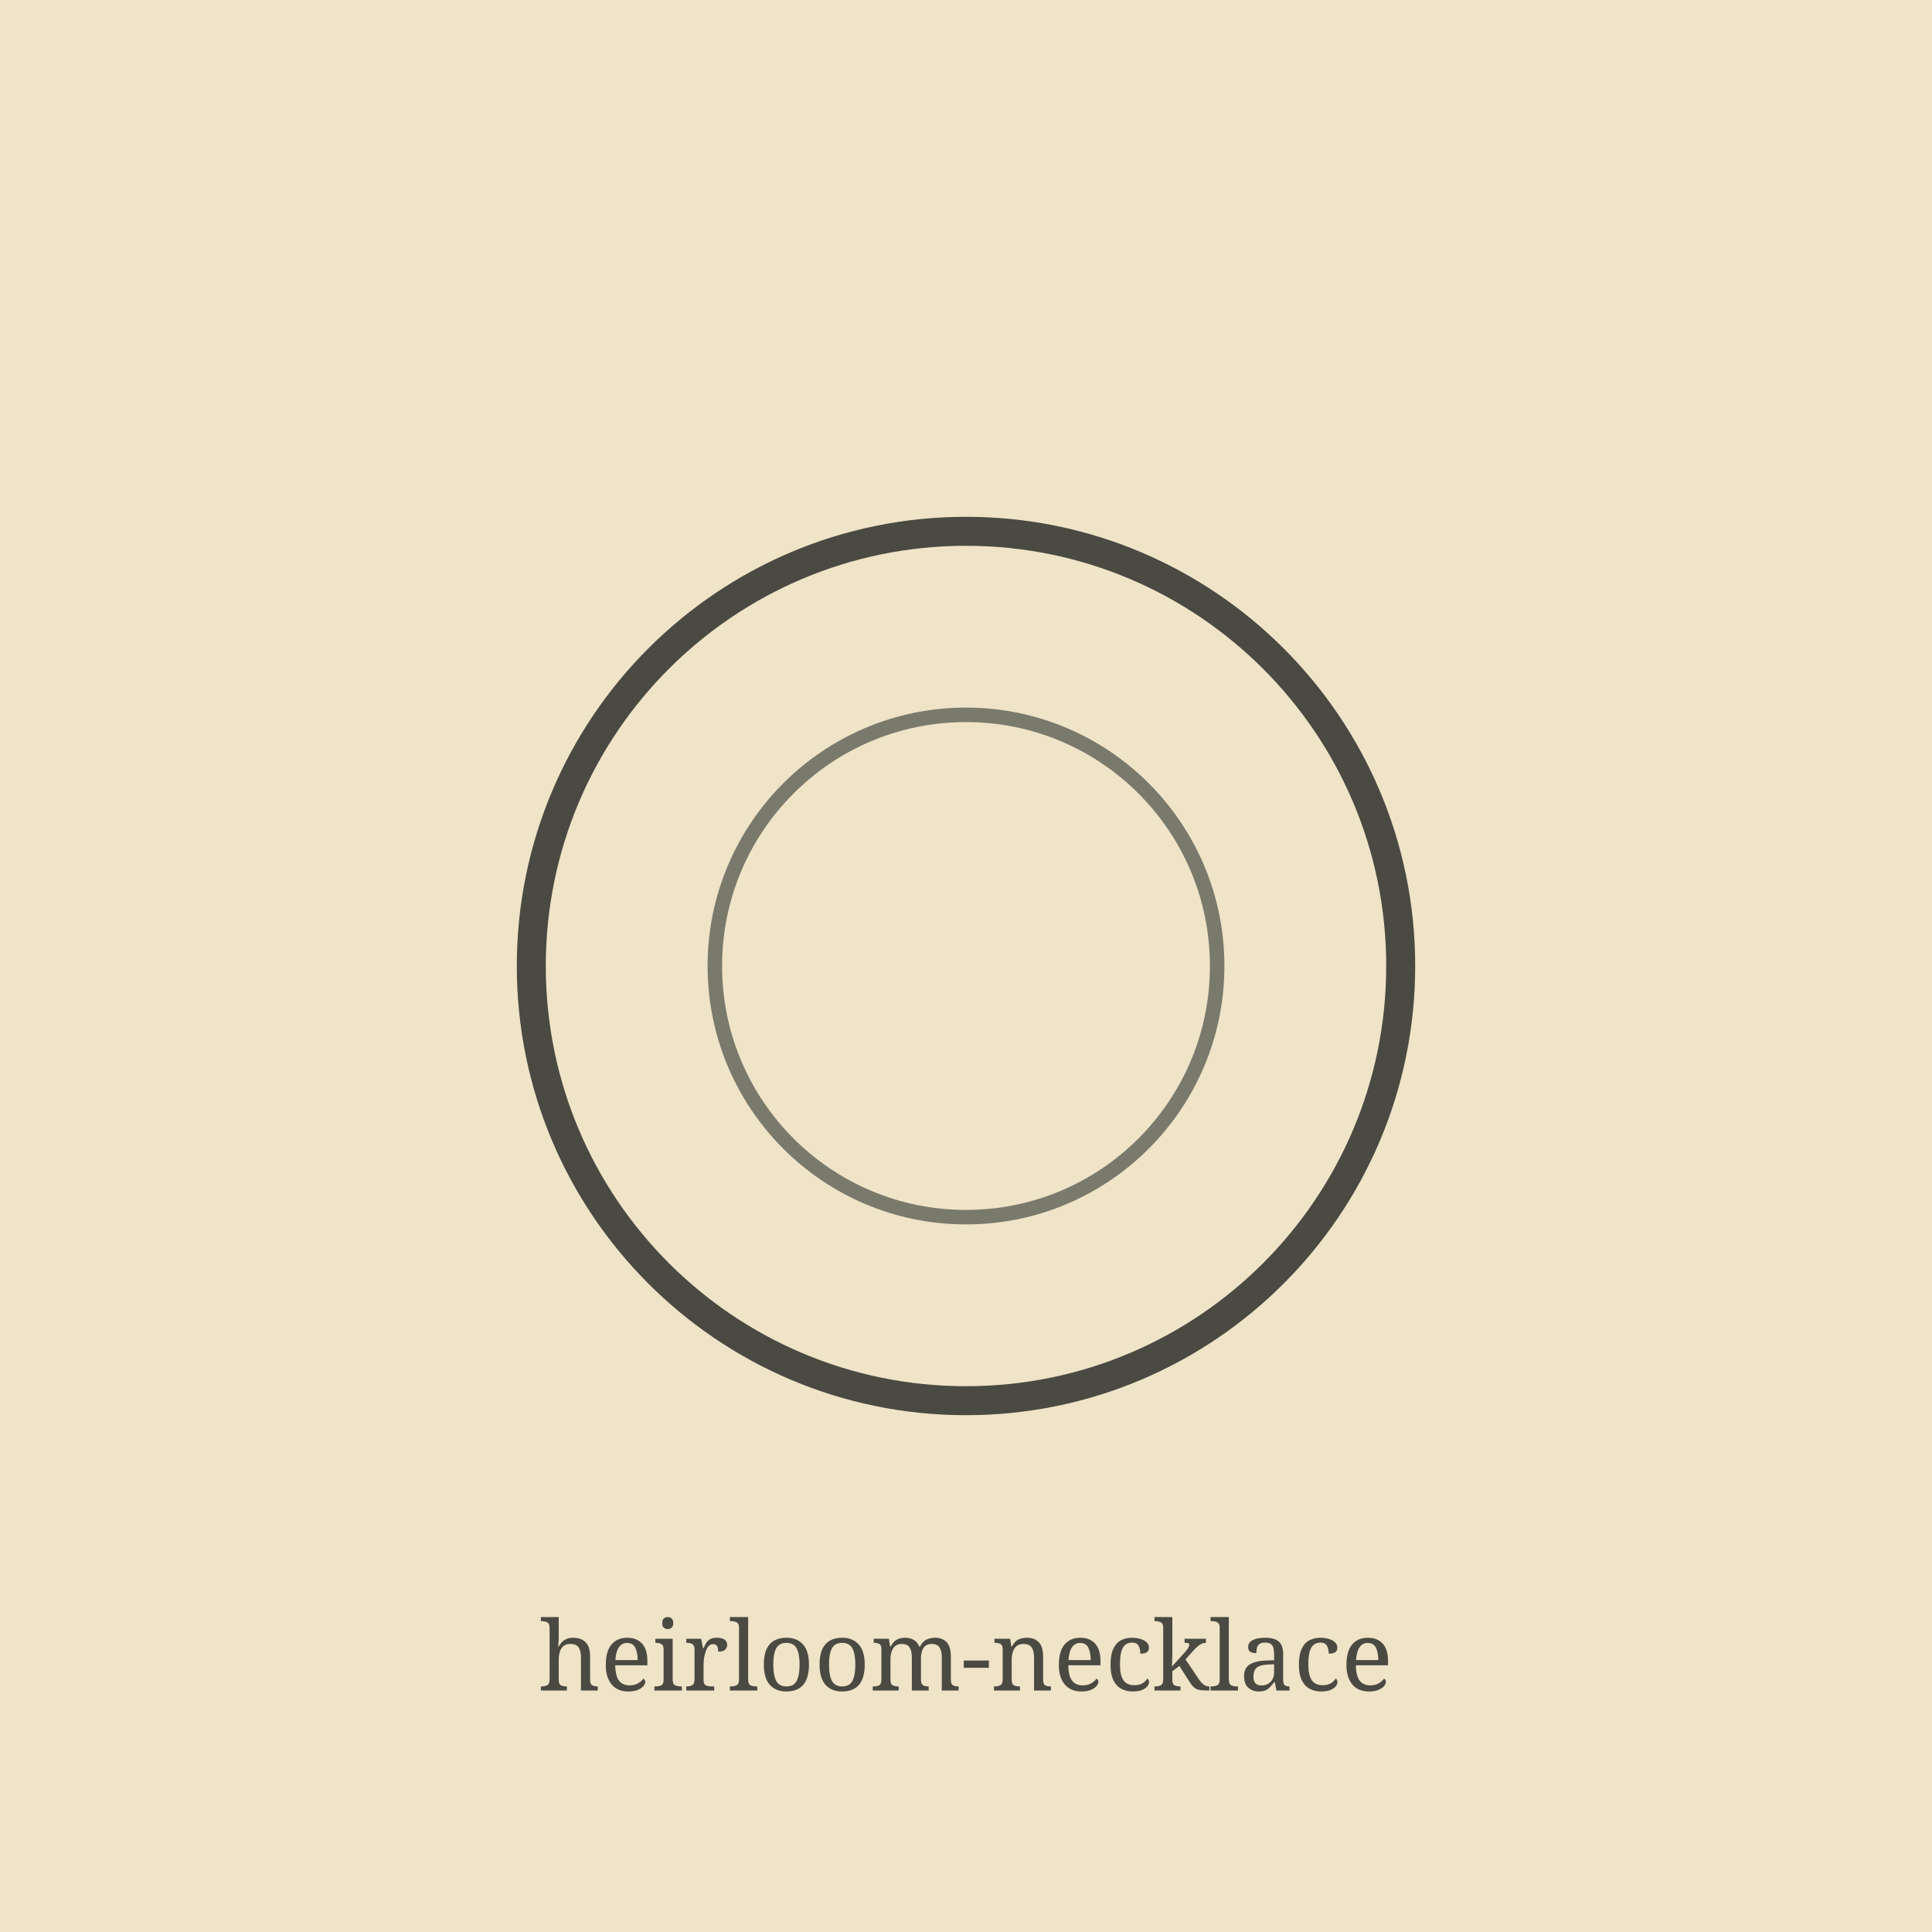
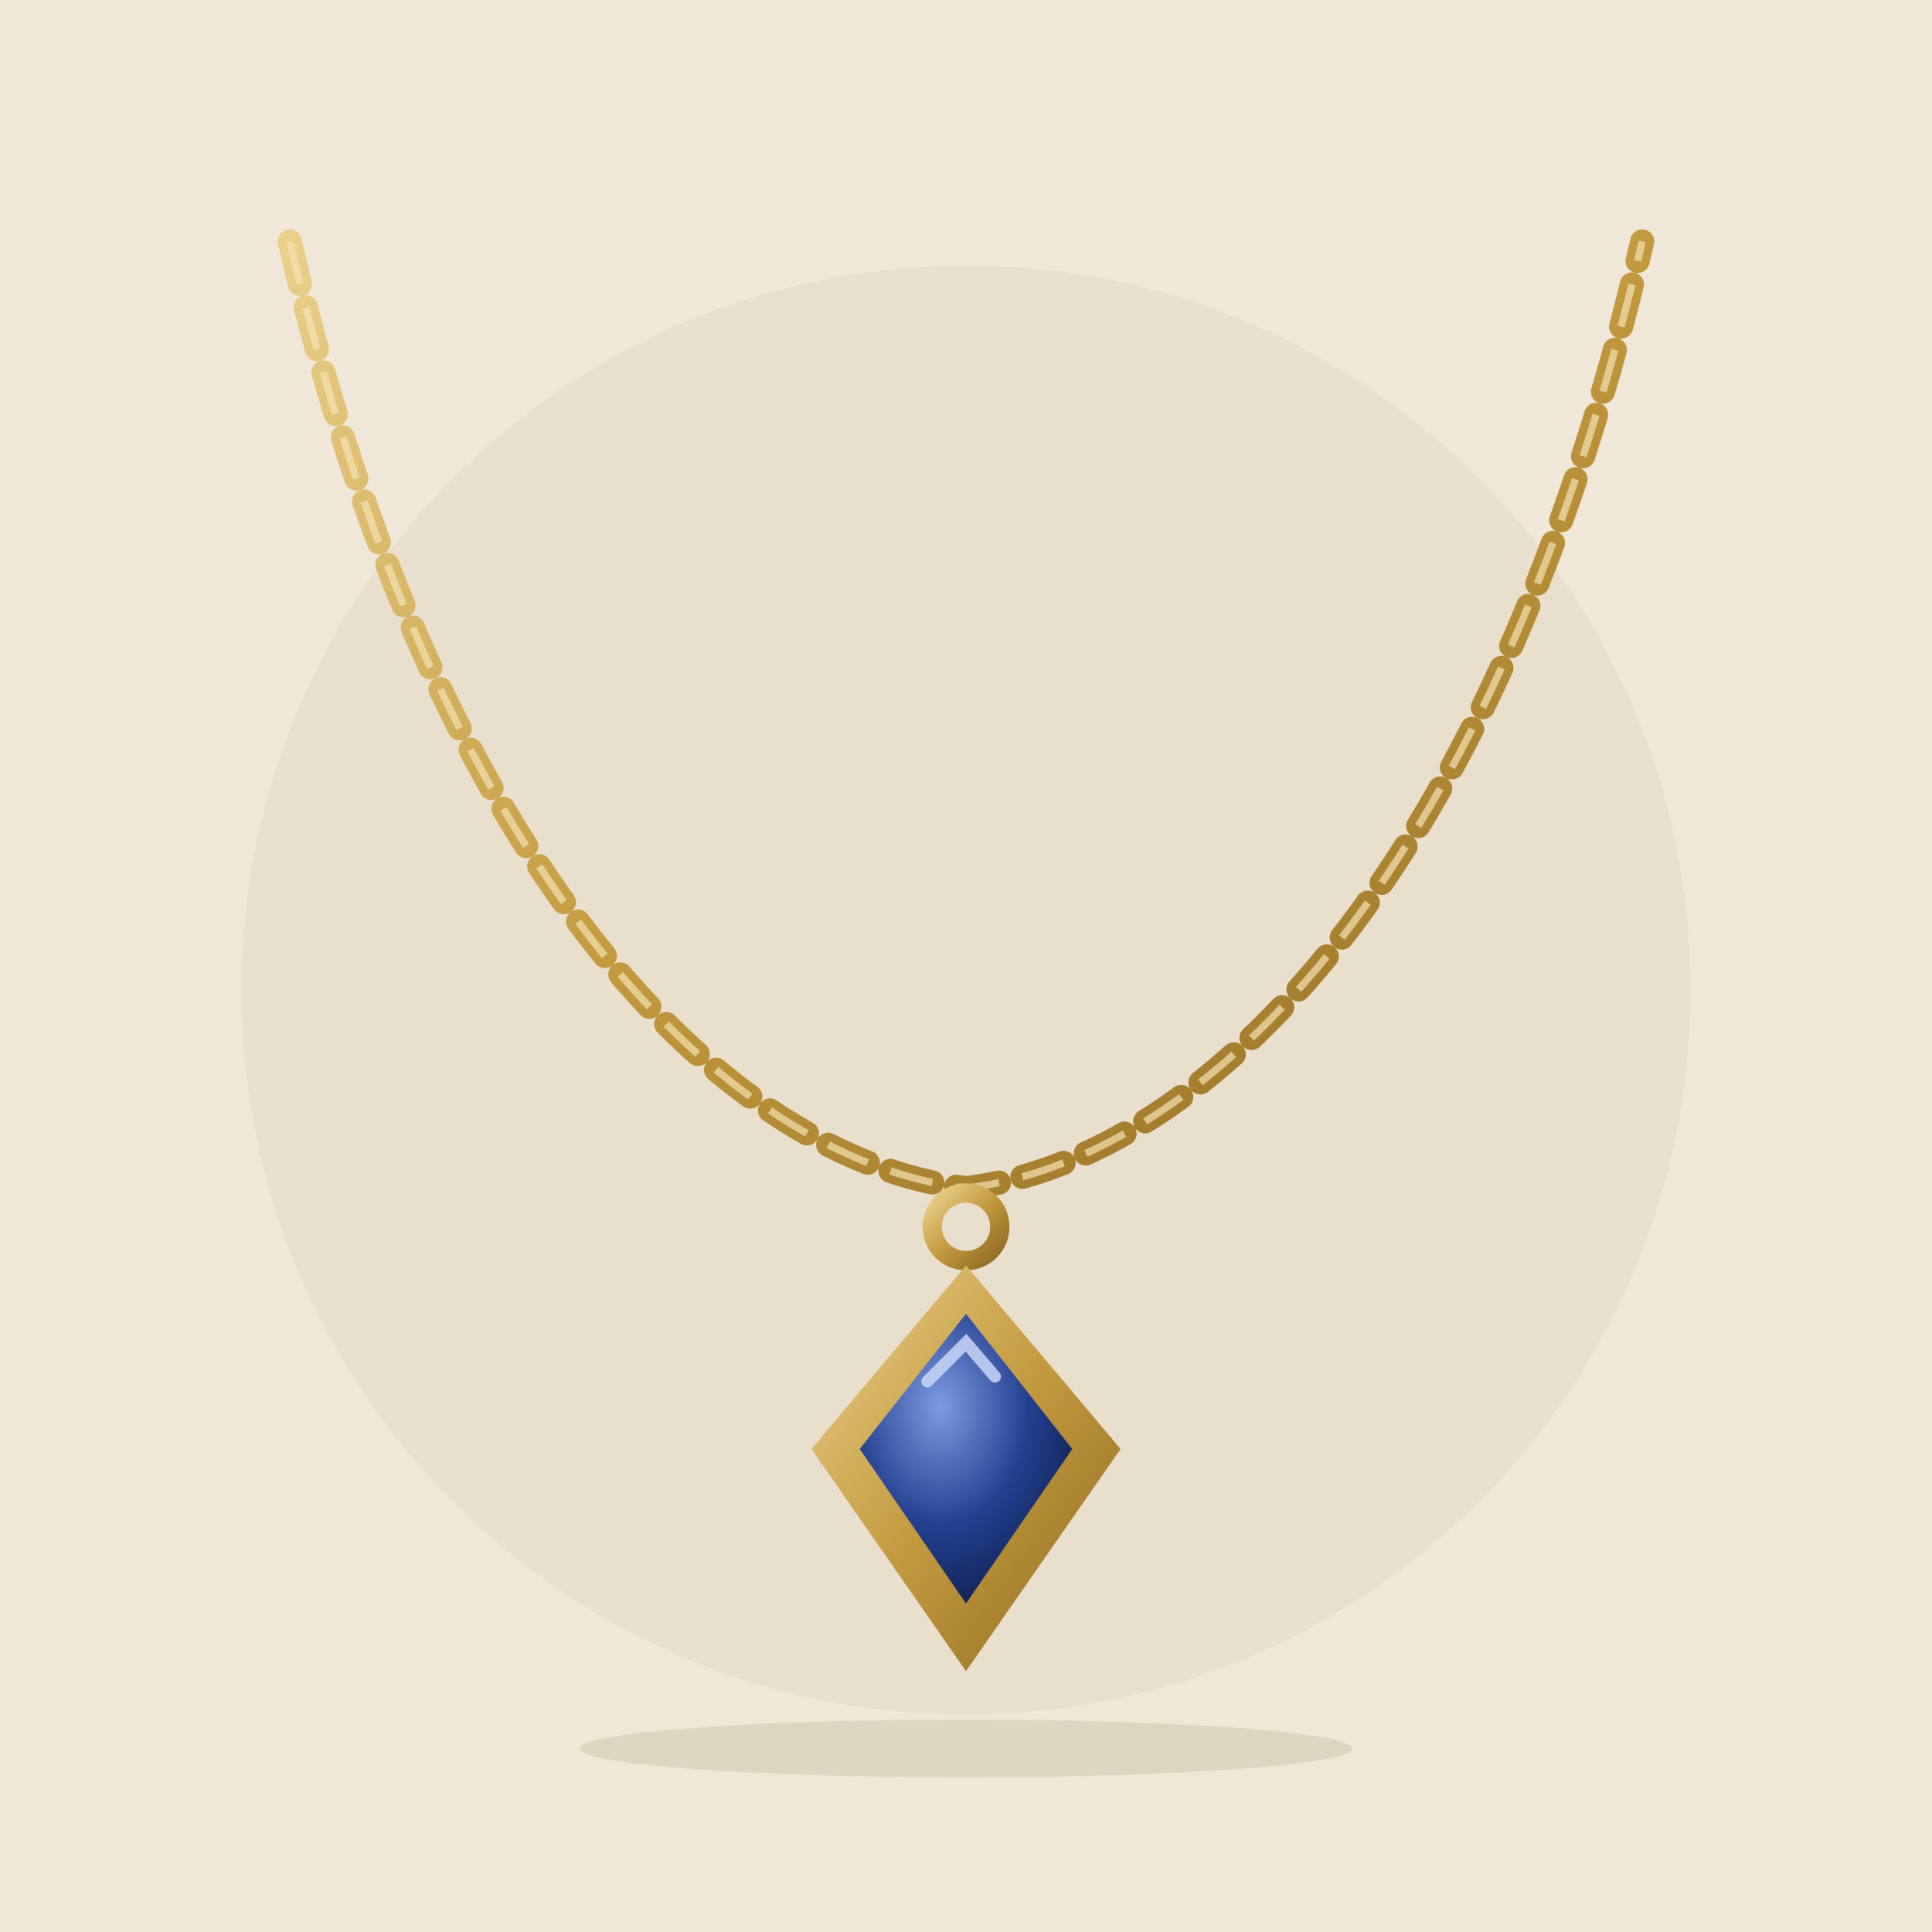
- <svg xmlns="http://www.w3.org/2000/svg" viewBox="0 0 400 400">
-   <rect width="400" height="400" fill="#efe3c8" />
-   <circle cx="200" cy="200" r="90" fill="none" stroke="#4a4a42" stroke-width="6" />
-   <circle cx="200" cy="200" r="52" fill="none" stroke="#7a7a6c" stroke-width="3" />
-   <text x="200" y="350" text-anchor="middle" font-family="Georgia,serif" font-size="20" fill="#4a4a42">heirloom-necklace</text>
+ <svg xmlns="http://www.w3.org/2000/svg" viewBox="0 0 400 400" role="img" aria-label="Heirloom gold necklace with sapphire">
+   <defs>
+     <linearGradient id="g" x1="0" y1="0" x2="1" y2="1">
+       <stop offset="0" stop-color="#ead08a" />
+       <stop offset=".5" stop-color="#c39a3e" />
+       <stop offset="1" stop-color="#8f6a22" />
+     </linearGradient>
+     <radialGradient id="sa" cx=".38" cy=".32" r=".75">
+       <stop offset="0" stop-color="#7d9be0" />
+       <stop offset=".55" stop-color="#22408f" />
+       <stop offset="1" stop-color="#101f4d" />
+     </radialGradient>
+   </defs>
+   <rect width="400" height="400" fill="#efe7d8" />
+   <circle cx="200" cy="205" r="150" fill="#e8dfcd" />
+   <path d="M60 50 C90 180 150 240 200 246 C250 240 310 180 340 50" fill="none" stroke="url(#g)" stroke-width="5" stroke-dasharray="9 5" stroke-linecap="round" />
+   <path d="M60 50 C90 180 150 240 200 246 C250 240 310 180 340 50" fill="none" stroke="#f3e2b2" stroke-width="1.5" stroke-dasharray="9 5" opacity=".7" />
+   <circle cx="200" cy="254" r="7" fill="none" stroke="url(#g)" stroke-width="4" />
+   <path d="M200 262 L232 300 L200 346 L168 300 Z" fill="url(#g)" />
+   <path d="M200 272 L222 300 L200 332 L178 300 Z" fill="url(#sa)" />
+   <path d="M192 286 l8 -8 l6 7" fill="none" stroke="#c9d6f6" stroke-width="2.5" stroke-linecap="round" opacity=".85" />
+   <ellipse cx="200" cy="362" rx="80" ry="6" fill="#d9ceb9" opacity=".7" />
</svg>
